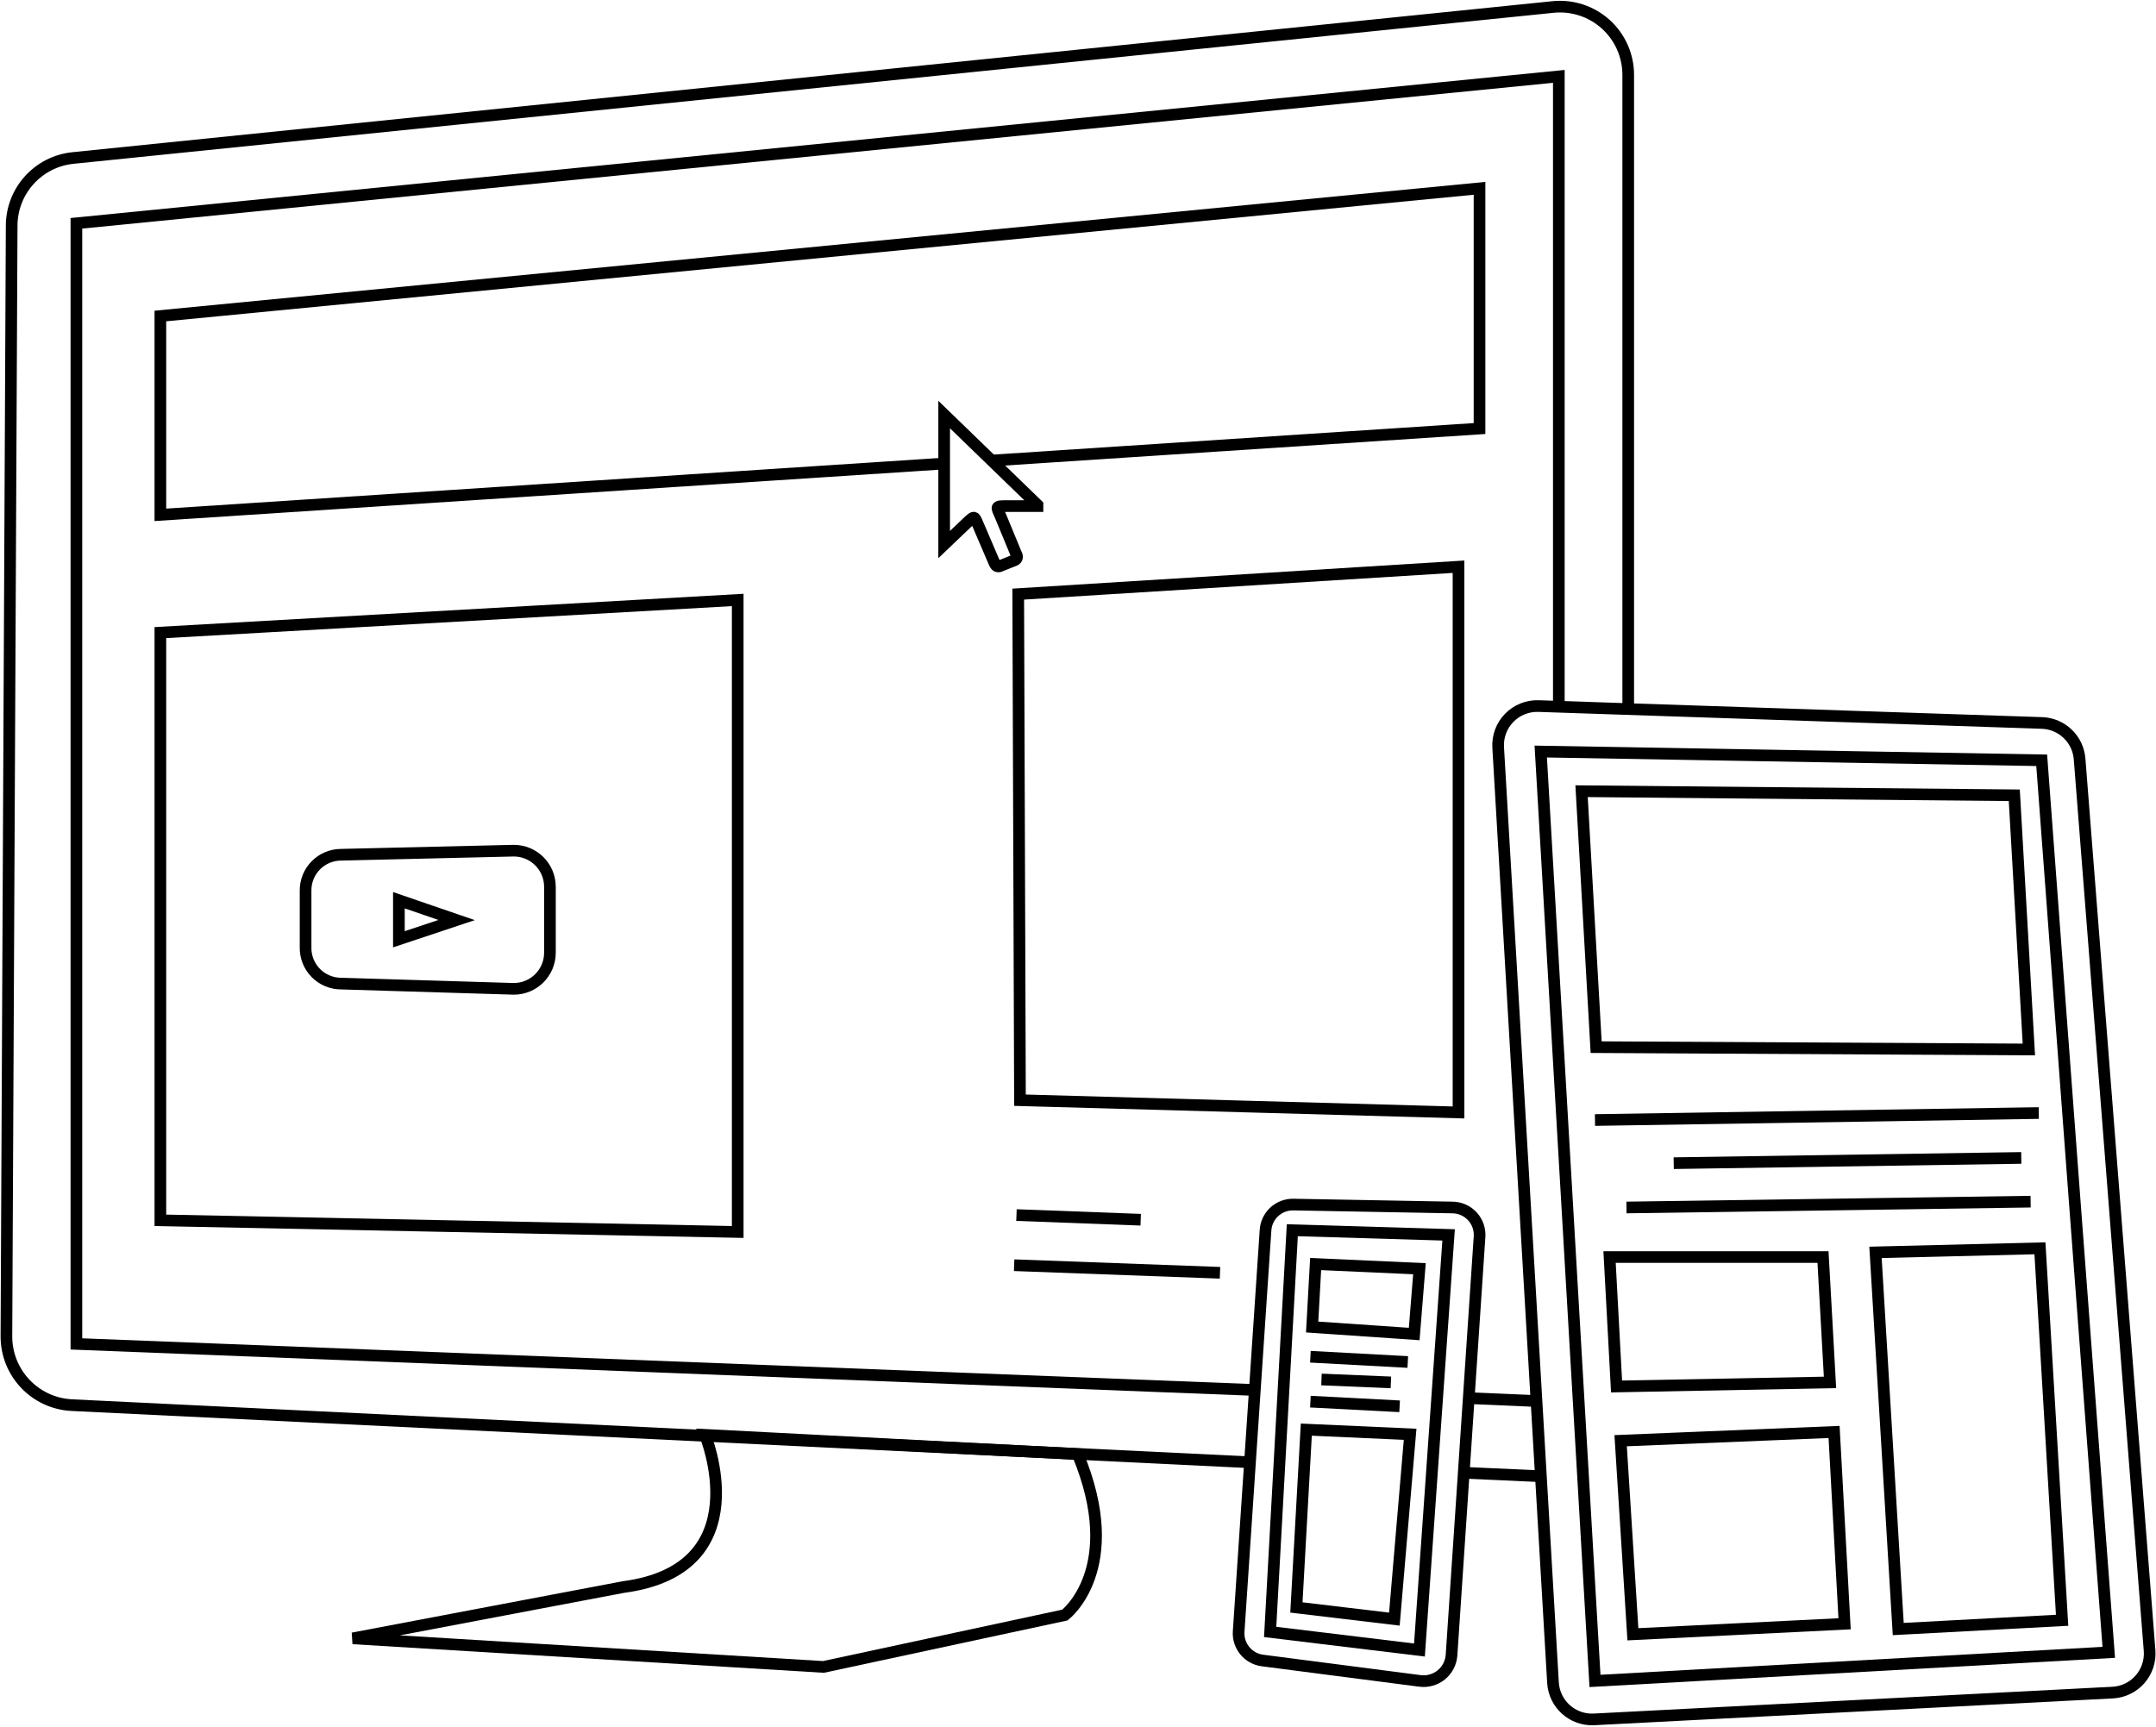
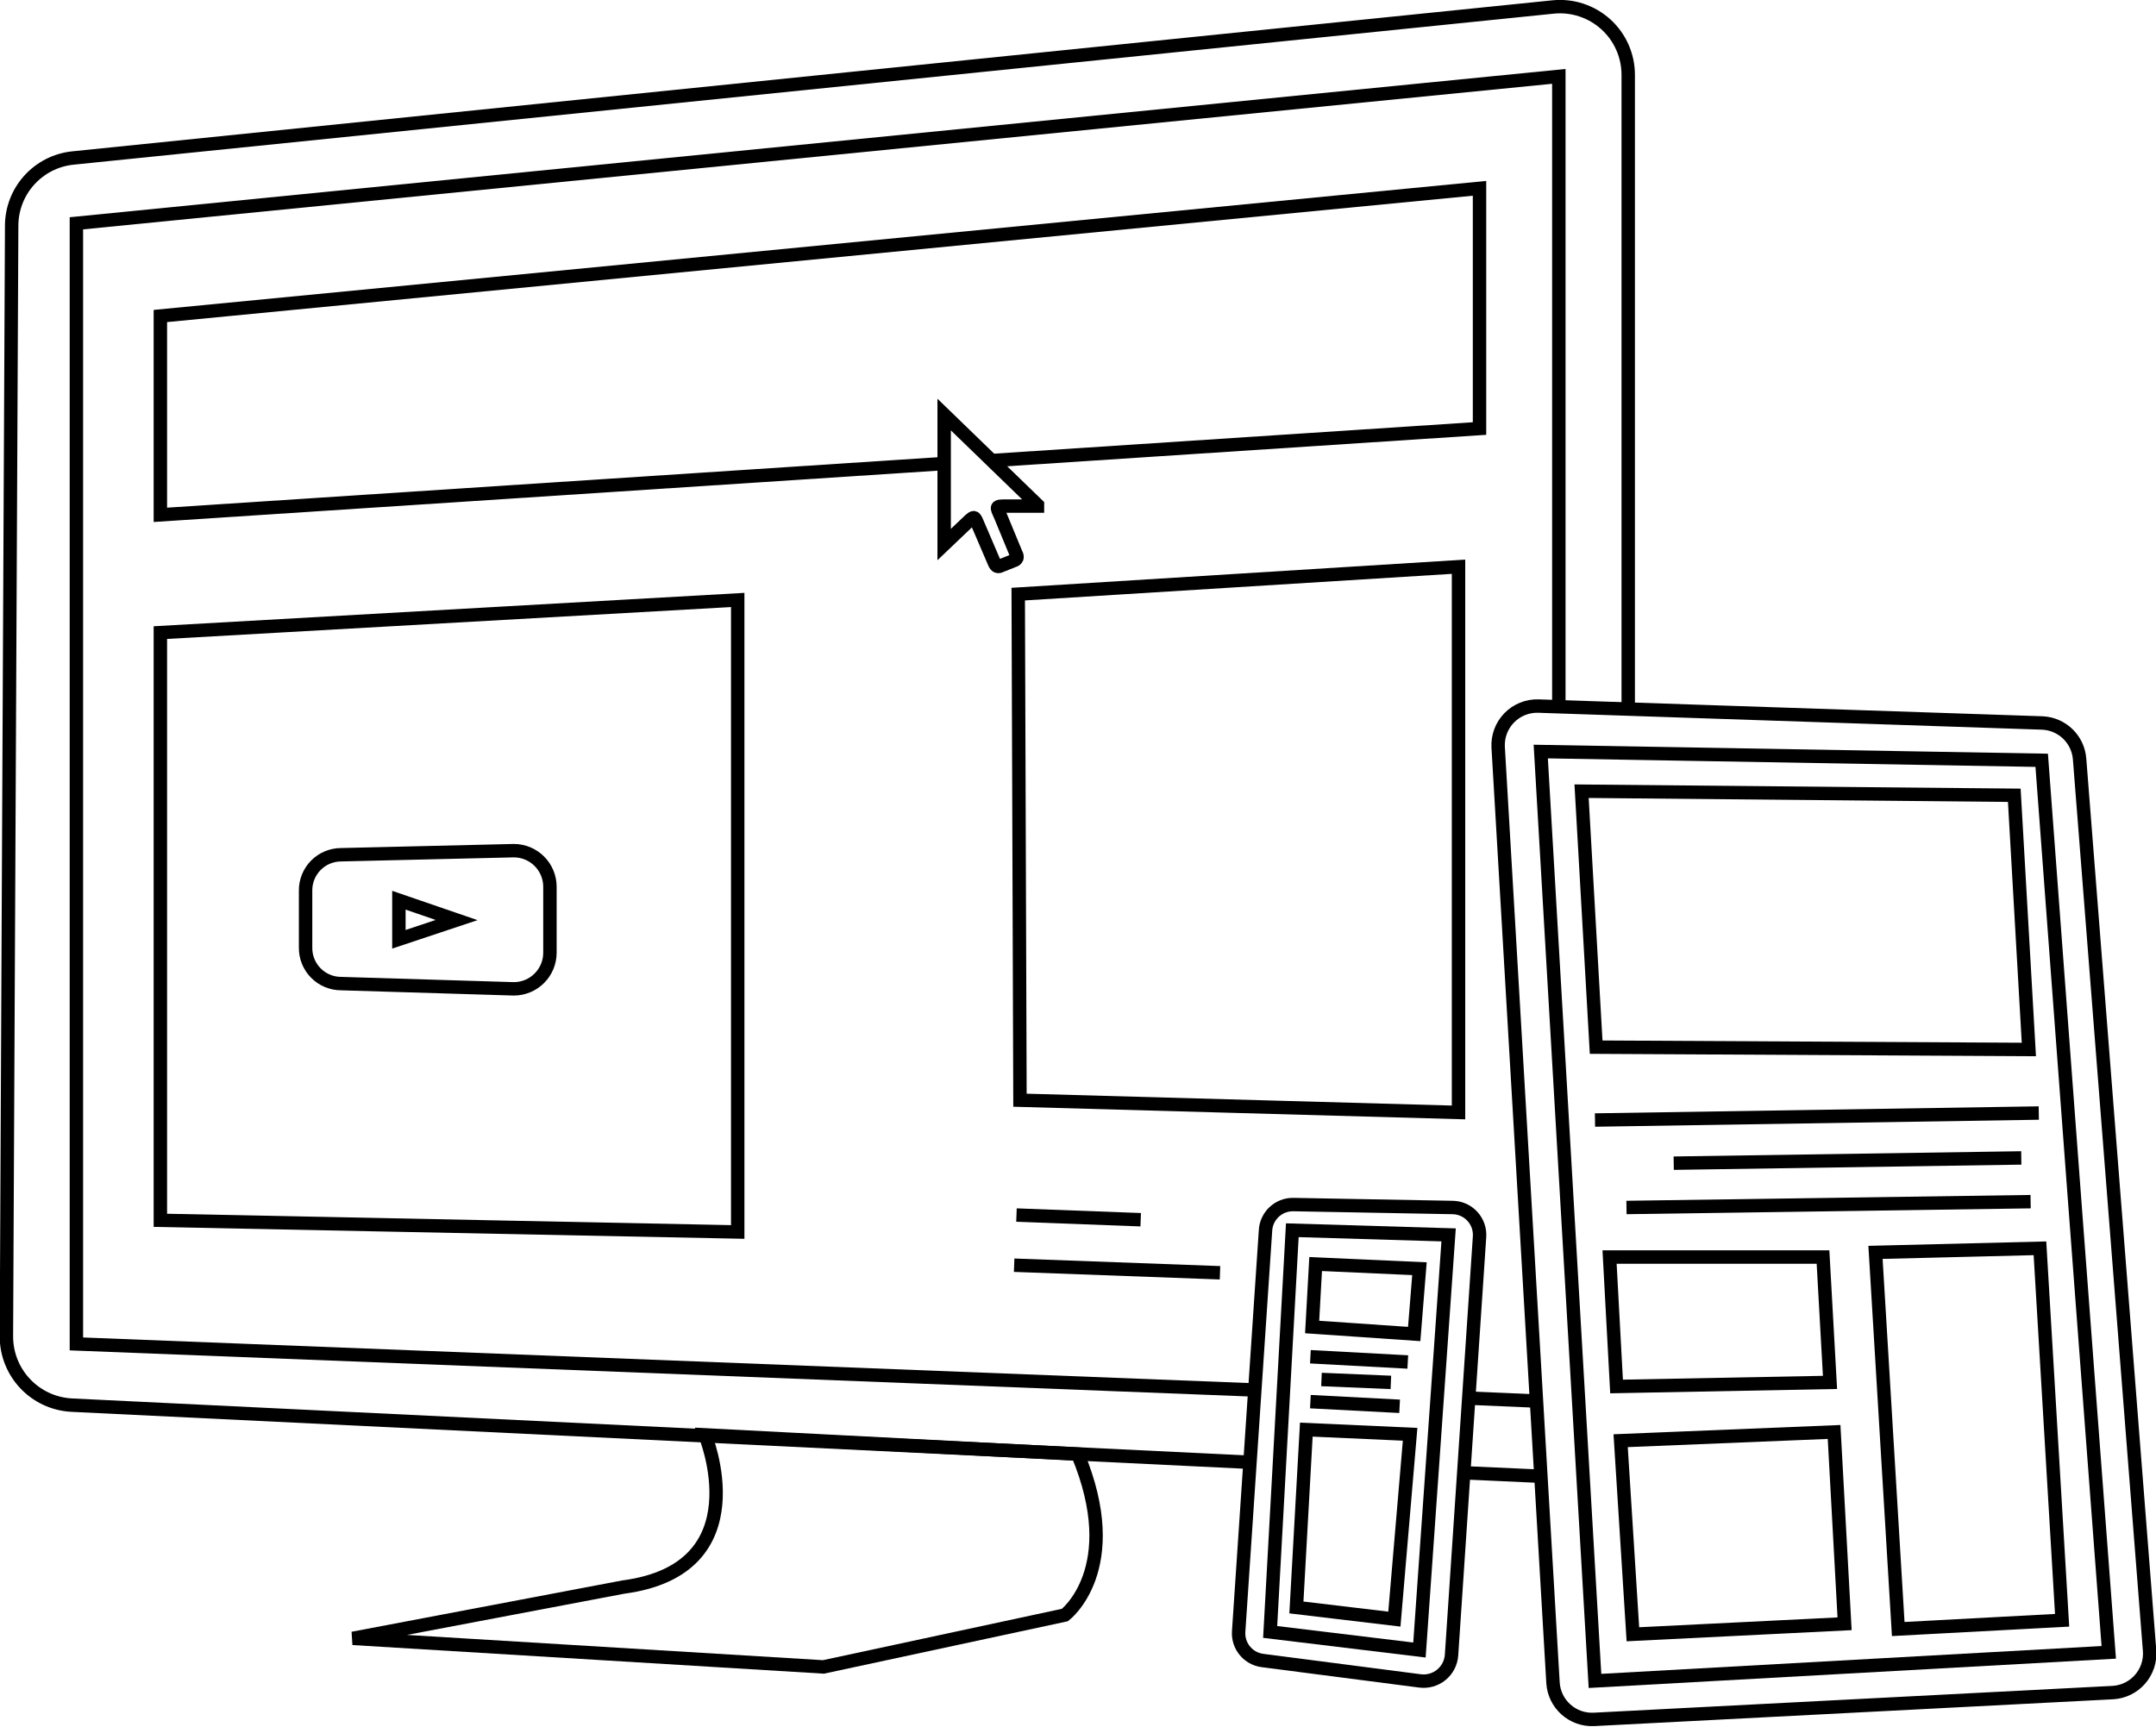
<svg xmlns="http://www.w3.org/2000/svg" viewBox="0 0 369.7 296.1" id="software">
-   <g fill="none" stroke="#000000" stroke-width="2">
+   <g fill="none" stroke="#000000" stroke-width="2.3">
    <path d="M214.3 250.8l-202-9.8c-6.282-.32-11.208-5.5-11.2-11.8L2 38.8a11.7 11.7 0 0 1 10.5-11.7L266.3 1.2a11.7 11.7 0 0 1 12.9 11.7v108.7m-14.9 131.6l-13.3-.6" />
    <path d="M120.9 246.1s9.5 23-14 26.1L60.5 281l80.7 4.9 41.4-8.9s10.4-7.9 2.2-27.6zm94.2-7.7l-202-7.9V38.3l254.2-25.2v108.1m-3.8 119.1l-11.6-.5" />
    <path d="M161.9 79.5L27.5 88.3V54.2l226.2-21.9v41.2L169.9 79" />
    <path d="M126.5 211.3l-99-2V108.5l99-5.6z" />
    <path d="M263.8 121.1l86.4 2.9a6.7 6.7 0 0 1 6.4 6.2l12 152.9a6.7 6.7 0 0 1-6.3 7.2l-89 4.6a6.7 6.7 0 0 1-7-6.3q-4.7-80.3-9.4-160.4a6.7 6.7 0 0 1 6.9-7.1z" />
    <path d="M250.1 190.8l-75.2-2.1-.3-86.8 75.5-4.7z" />
    <path d="M161.9 93.4V71.1l16 15.5v.2h-5.1c-2.2 0-2 0-1.2 1.8l2.6 6.3c.4.7.2 1.1-.5 1.3l-2 .8c-.6.3-.9.2-1.2-.5l-3-7c-.4-.9-.5-.9-1.2-.3z" />
    <path d="M174.3 208.4l21.3.8m-21.7 7.8l35.3 1.3" />
    <path d="M221.8 206.6l27.2.5a4.7 4.7 0 0 1 4.7 5.1l-4.8 71.7a4.8 4.8 0 0 1-5.4 4.4l-27-3.5a4.7 4.7 0 0 1-4.1-5q2.3-34.4 4.6-68.7a4.7 4.7 0 0 1 4.8-4.5z" />
    <path d="M88.1 169.6l-29.6-.9a6.1 6.1 0 0 1-6.1-6.2v-9.7a6.1 6.1 0 0 1 6.1-6.2l29.6-.7a6.2 6.2 0 0 1 6.2 6.2v11.3a6.2 6.2 0 0 1-6.2 6.2z" />
    <path d="M68.4 154.4v6.7l9.9-3.3z" />
    <path d="M361.6 283.4l-88.1 4.9-9.3-159.4 85.9 1.5q5.7 76.5 11.5 153z" />
    <path d="M347.9 180l-74.2-.4-2.5-43.9 74.2.7 2.5 43.6zm5.7 97.9l-28.1 1.5-3.9-64.6 28.2-.7 3.8 63.8zm-39.8-40.8l-36.6.7-1.2-22.2h36.6zm2.5 41.4l-36.3 1.8-2.1-33.2 36.6-1.5z" />
    <path d="M273.5 192.1l76.1-1.2m-70.7 16.2l69.3-1" />
    <path d="M287 199.5l59.6-.9" />
    <path d="M243.4 283l-25.6-3.1 3.8-68.9 26.8.8-5 71.2z" />
    <path d="M242.5 228.8l-17.5-1.2.6-10.8 17.8.8zm-3.4 48.9l-16.8-2 1.7-30.5 17.8.8z" />
    <path d="M224.7 232.7l16.7.9m-14.8 3l11.9.5m-13.8 3.3l15.3.8" />
  </g>
</svg>
